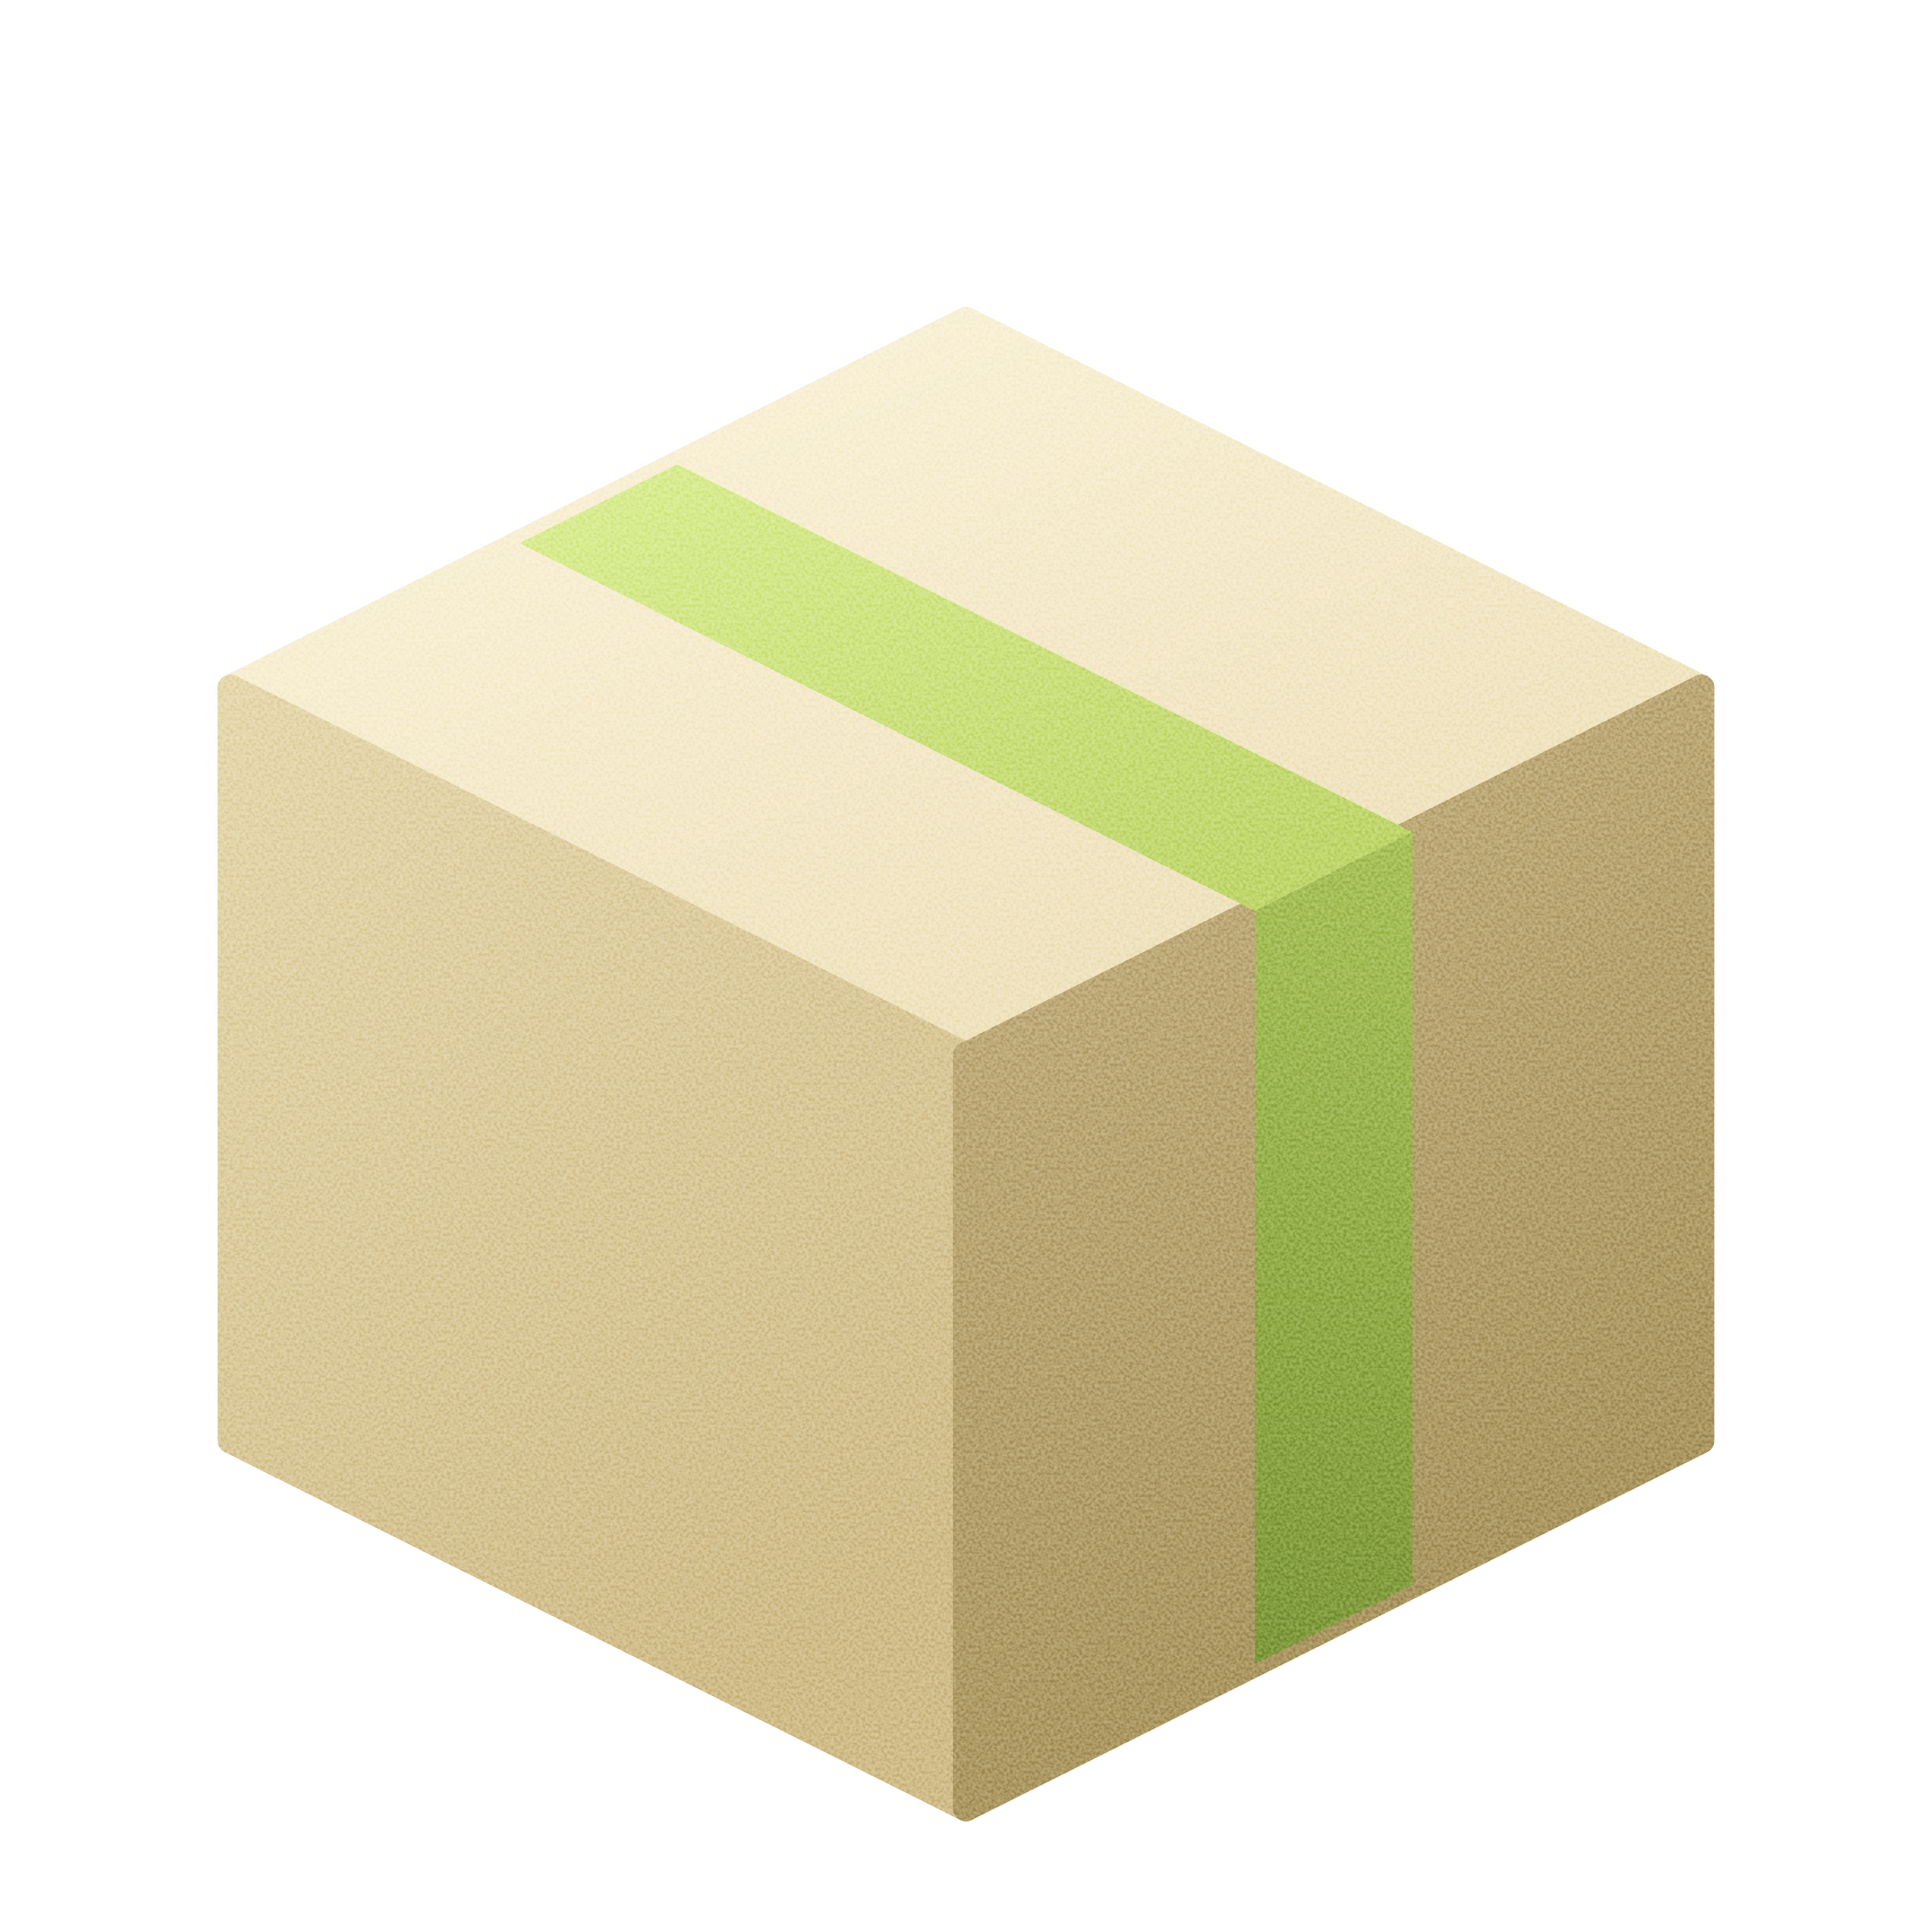
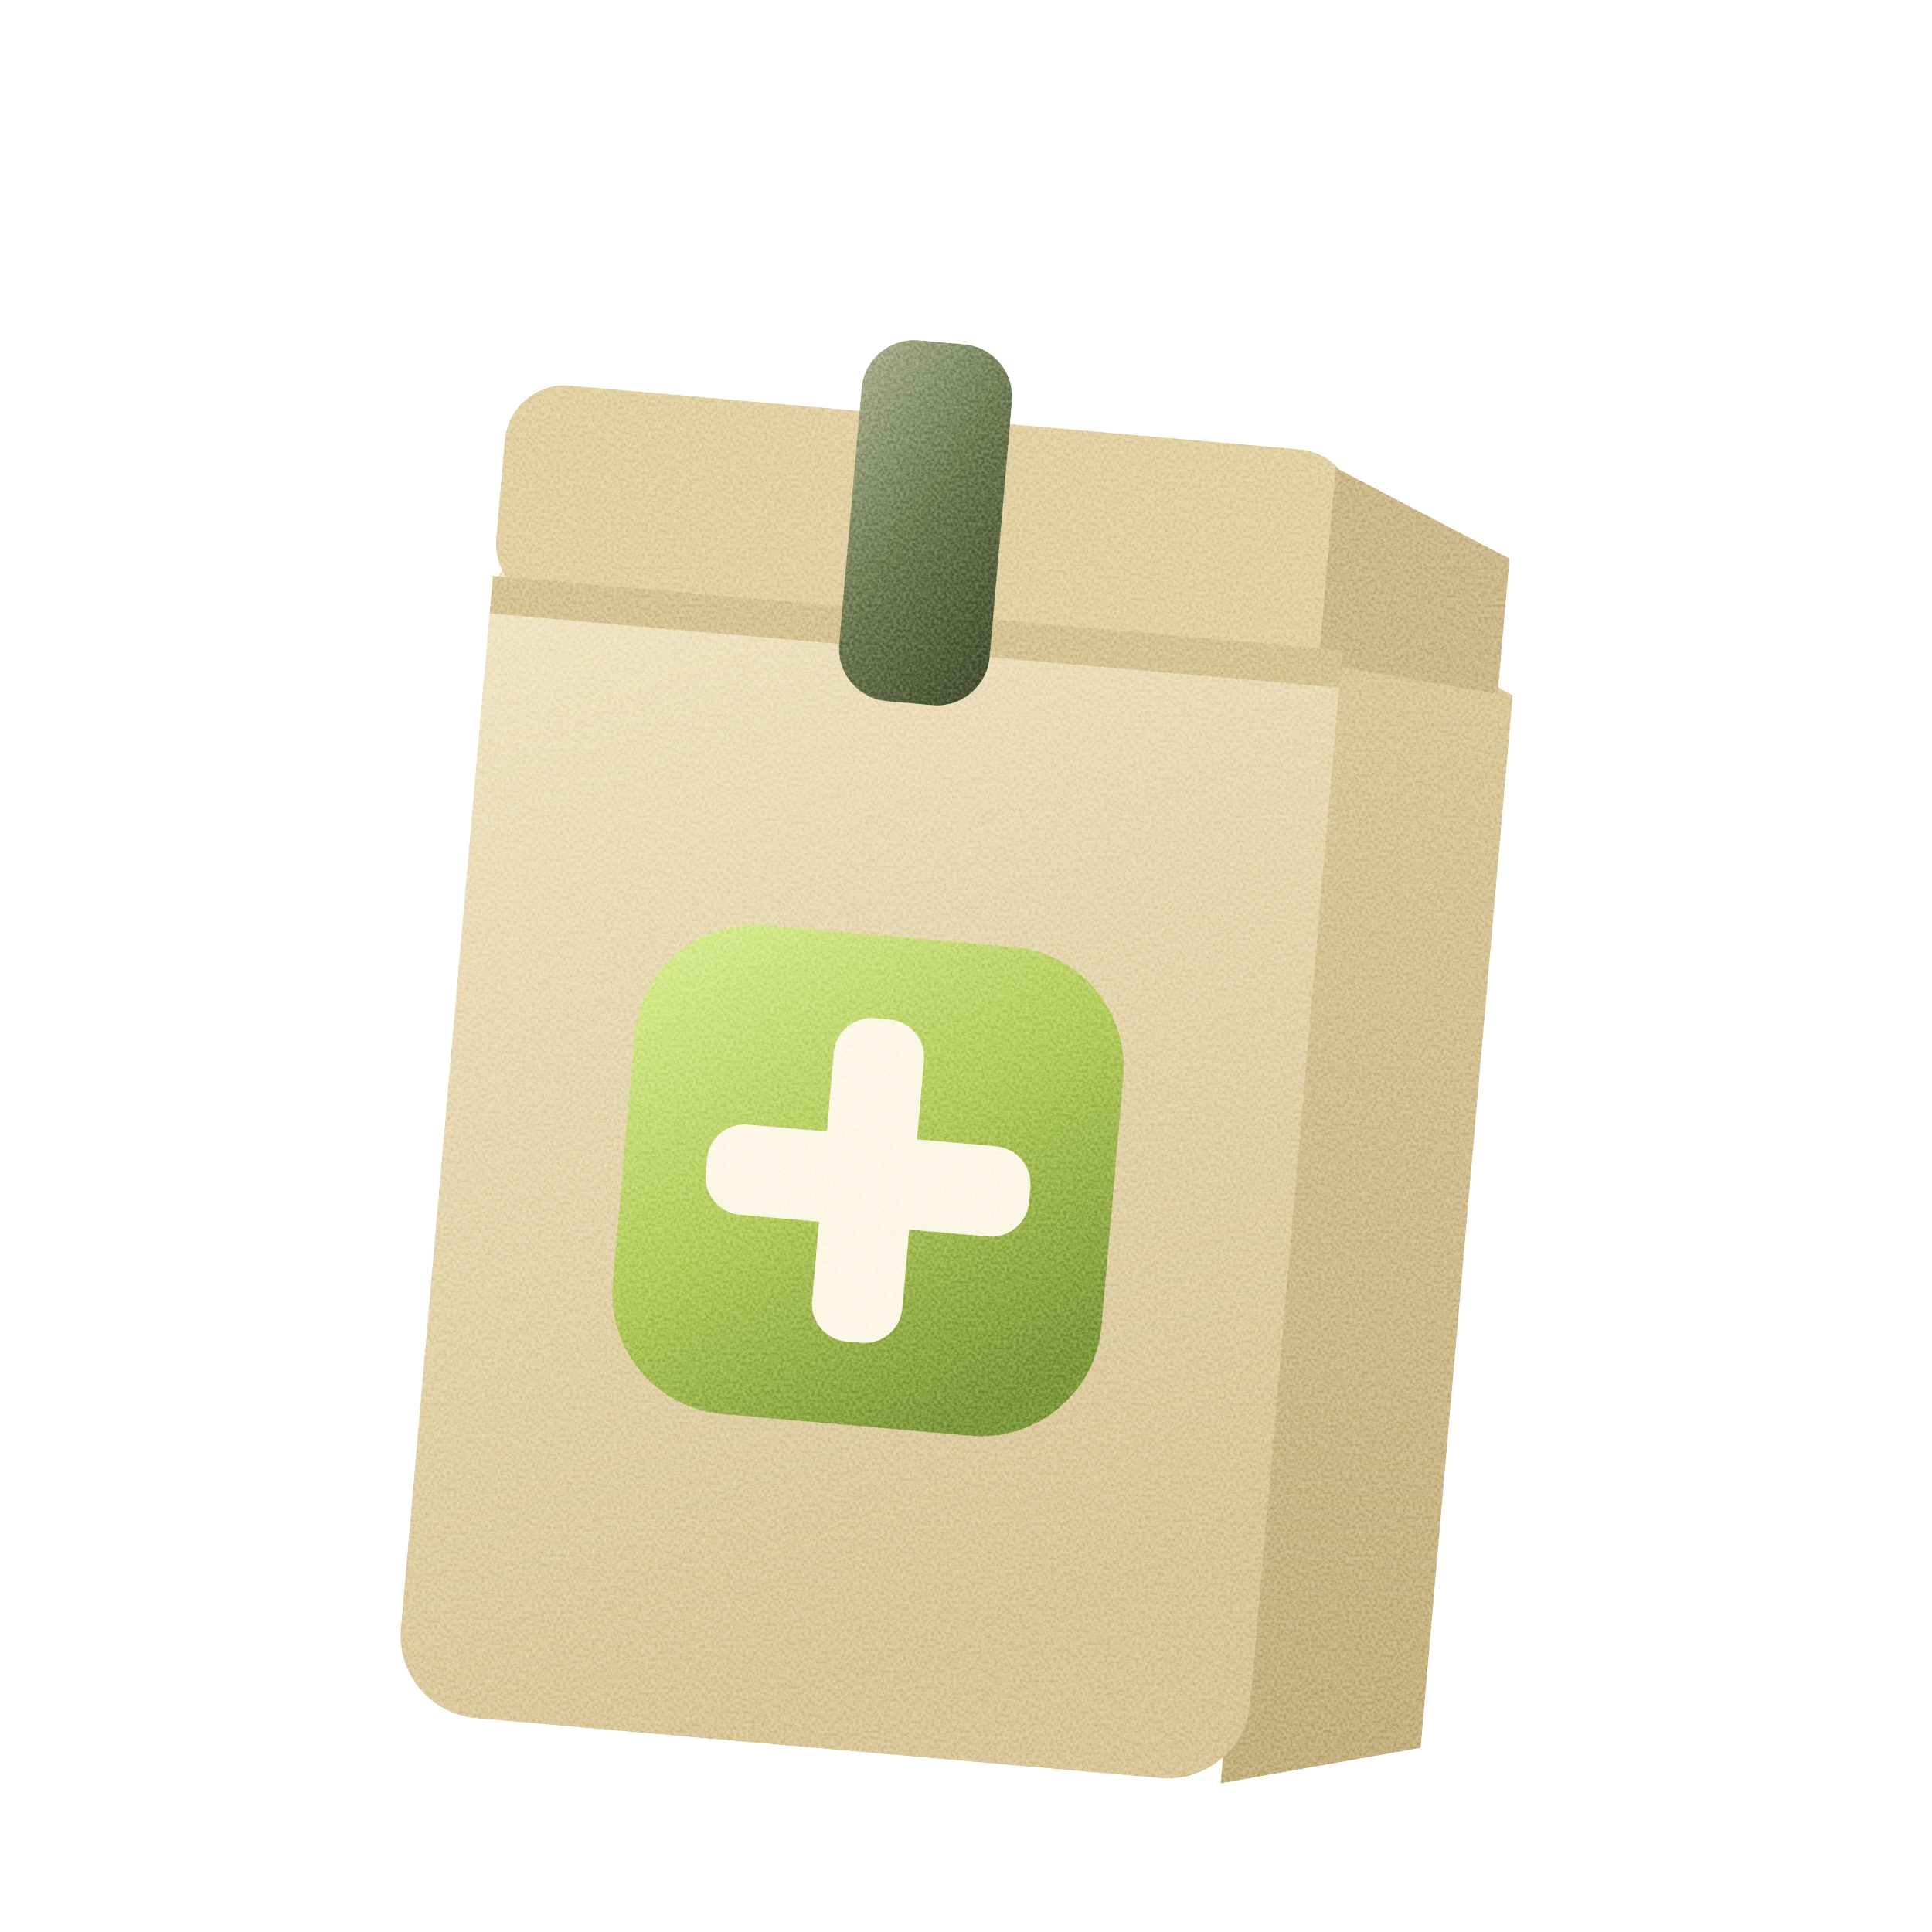
<svg xmlns="http://www.w3.org/2000/svg" viewBox="0 0 512 512">
  <defs>
-     <filter id="grain" x="-4%" y="-4%" width="108%" height="108%" color-interpolation-filters="sRGB">
+     <filter id="grain" filterUnits="userSpaceOnUse" x="0" y="0" width="512" height="512" color-interpolation-filters="sRGB">
      <feTurbulence type="fractalNoise" baseFrequency="1.2" numOctaves="2" seed="7" stitchTiles="stitch" result="noise" />
      <feColorMatrix in="noise" type="matrix" values="2.2 0 0 0 -0.6  2.2 0 0 0 -0.6  2.2 0 0 0 -0.6  0 0 0 0 0.32" result="grey" />
      <feComposite in="grey" in2="SourceAlpha" operator="in" result="g" />
      <feBlend in="g" in2="SourceGraphic" mode="soft-light" result="b" />
      <feComposite in="b" in2="SourceAlpha" operator="in" />
    </filter>
-     <linearGradient id="top" x1="0" y1="0" x2="0.8" y2="1">
-       <stop offset="0" stop-color="#fcf5df" />
-       <stop offset="1" stop-color="#ecdfb8" />
+     <linearGradient id="lime" x1="0" y1="0" x2="0.7" y2="1">
+       <stop offset="0" stop-color="#dcee96" />
+       <stop offset="0.55" stop-color="#b3cb5c" />
+       <stop offset="1" stop-color="#7f9a3c" />
    </linearGradient>
-     <linearGradient id="left" x1="0" y1="0" x2="0.4" y2="1">
-       <stop offset="0" stop-color="#e6d8ae" />
-       <stop offset="1" stop-color="#d0bd8a" />
+     <linearGradient id="board" x1="0.1" y1="0" x2="0.8" y2="1">
+       <stop offset="0" stop-color="#a6ae8a" />
+       <stop offset="0.5" stop-color="#717c55" />
+       <stop offset="1" stop-color="#4b5535" />
    </linearGradient>
-     <linearGradient id="right" x1="0" y1="0" x2="0.4" y2="1">
-       <stop offset="0" stop-color="#c7b484" />
-       <stop offset="1" stop-color="#a8955f" />
+     <linearGradient id="paper" x1="0" y1="0" x2="0.3" y2="1">
+       <stop offset="0" stop-color="#fbf6e6" />
+       <stop offset="1" stop-color="#e9ddba" />
    </linearGradient>
-     <linearGradient id="tapeTop" x1="0" y1="0" x2="1" y2="1">
-       <stop offset="0" stop-color="#dcee96" />
-       <stop offset="1" stop-color="#bcd468" />
+     <linearGradient id="kraft" x1="0" y1="0" x2="0.35" y2="1">
+       <stop offset="0" stop-color="#f1e6c6" />
+       <stop offset="1" stop-color="#d9c79a" />
    </linearGradient>
-     <linearGradient id="tapeSide" x1="0" y1="0" x2="0" y2="1">
-       <stop offset="0" stop-color="#a9c35a" />
-       <stop offset="1" stop-color="#7f9a3c" />
+     <linearGradient id="kraftside" x1="0" y1="0" x2="0" y2="1">
+       <stop offset="0" stop-color="#dccb9f" />
+       <stop offset="1" stop-color="#c4b07e" />
+     </linearGradient>
+     <linearGradient id="clip" x1="0" y1="0" x2="0.4" y2="1">
+       <stop offset="0" stop-color="#d9ec90" />
+       <stop offset="1" stop-color="#8ea948" />
+     </linearGradient>
+     <linearGradient id="lens" x1="0" y1="0" x2="0.6" y2="1">
+       <stop offset="0" stop-color="#ffffff" stop-opacity="0.75" />
+       <stop offset="1" stop-color="#f3ecd2" stop-opacity="0.55" />
    </linearGradient>
  </defs>
  <g filter="url(#grain)">
-     <g transform="translate(256 282) scale(1.16) translate(-256 -282)">
-       <path d="M256 112 L424 196 L256 280 L88 196 Z" fill="url(#top)" stroke="url(#top)" stroke-width="6" stroke-linejoin="round" />
-       <path d="M88 196 L256 280 L256 452 L88 368 Z" fill="url(#left)" stroke="url(#left)" stroke-width="6" stroke-linejoin="round" />
-       <path d="M256 280 L424 196 L424 368 L256 452 Z" fill="url(#right)" stroke="url(#right)" stroke-width="6" stroke-linejoin="round" />
-       <path d="M154 163 L190 145 L358 229 L322 247 Z" fill="url(#tapeTop)" />
-       <path d="M322 247 L358 229 L358 401 L322 419 Z" fill="url(#tapeSide)" />
+     <g transform="rotate(5 256 280)">
+       <path d="M340 150 L392 172 L392 452 L340 466 Z" fill="url(#kraftside)" />
+       <rect x="120" y="150" width="226" height="316" rx="22" fill="url(#kraft)" />
+       <rect x="120" y="112" width="226" height="58" rx="16" fill="#e2d1a4" />
+       <path d="M340 116 L388 136 L388 172 L340 168 Z" fill="#cdb98a" />
+       <rect x="120" y="164" width="226" height="10" fill="#d6c494" />
+       <rect x="213" y="92" width="40" height="96" rx="14" fill="url(#board)" />
+       <rect x="168" y="250" width="130" height="130" rx="32" fill="url(#lime)" />
+       <rect x="221" y="272" width="24" height="86" rx="10" fill="#fbf6e6" />
+       <rect x="190" y="303" width="86" height="24" rx="10" fill="#fbf6e6" />
    </g>
  </g>
</svg>
